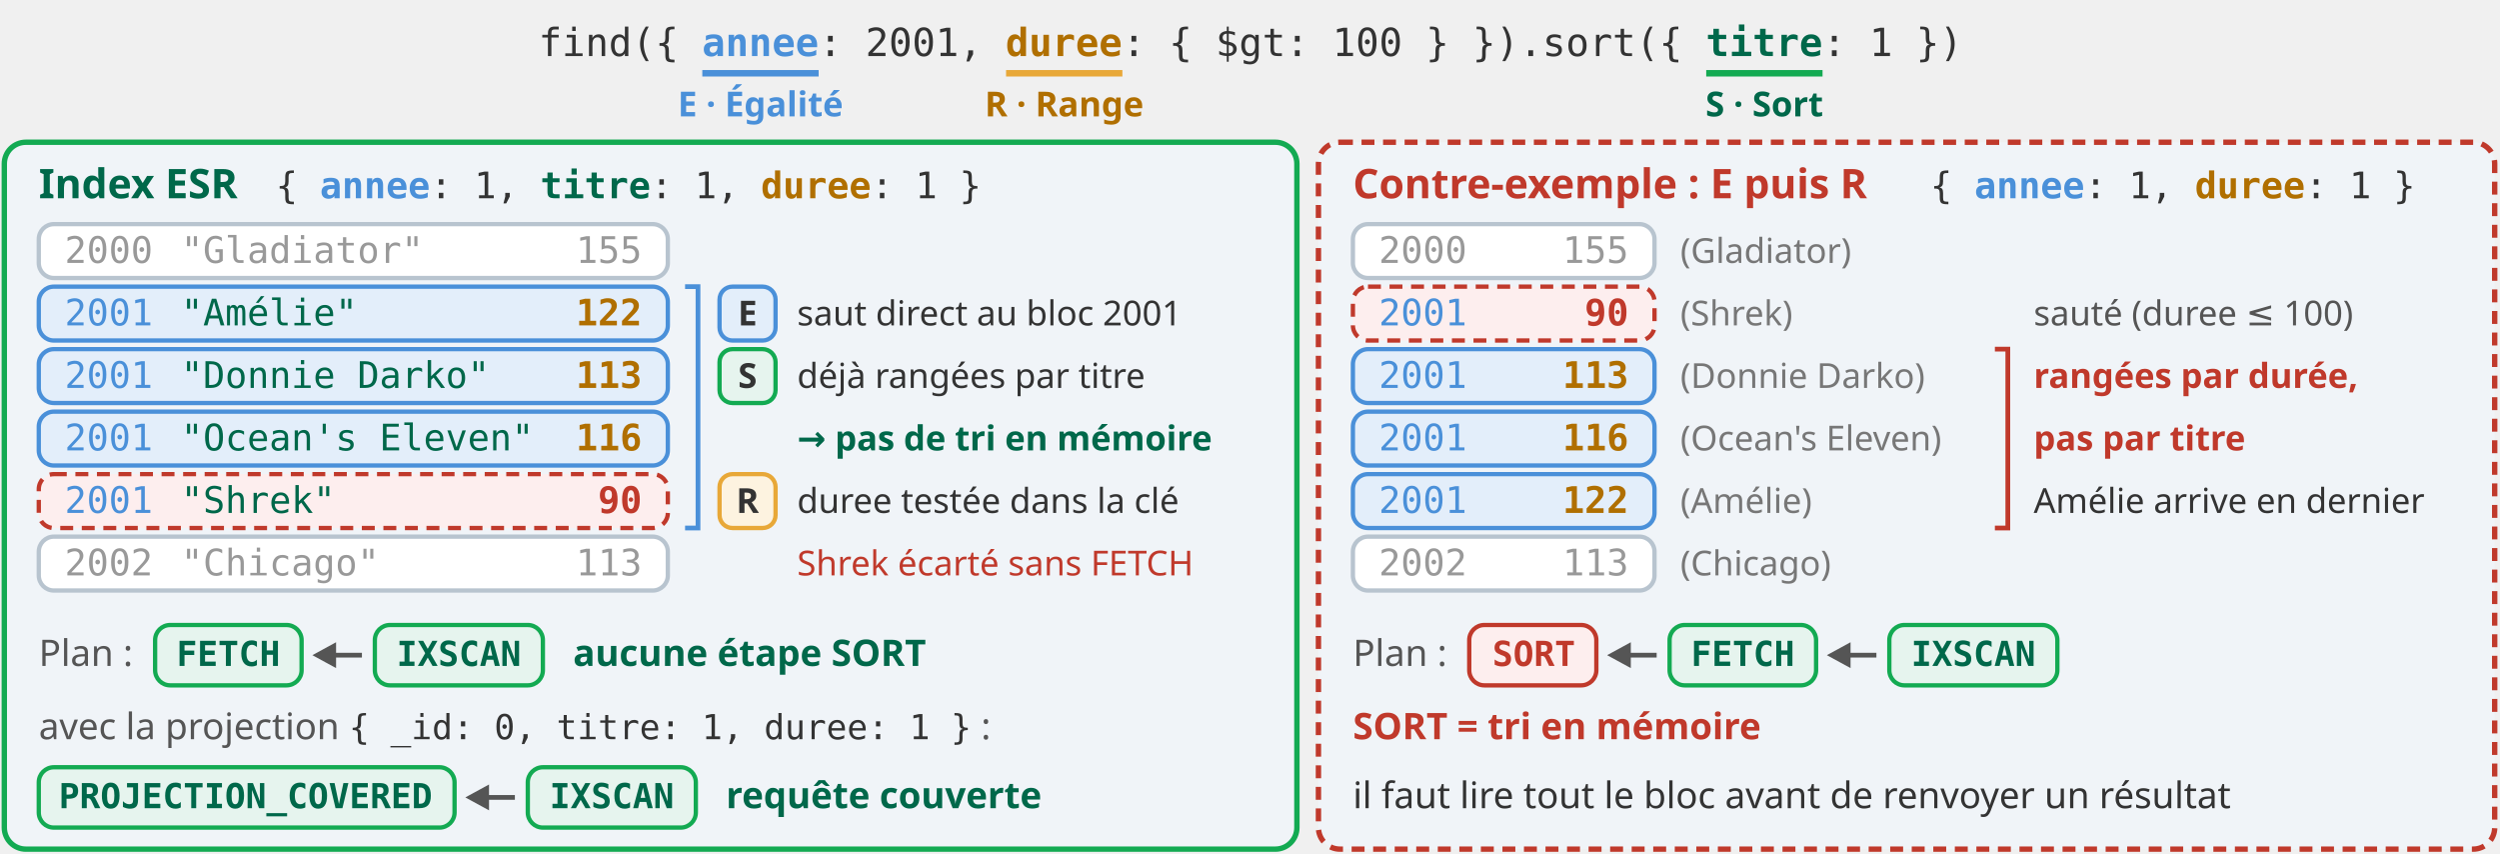
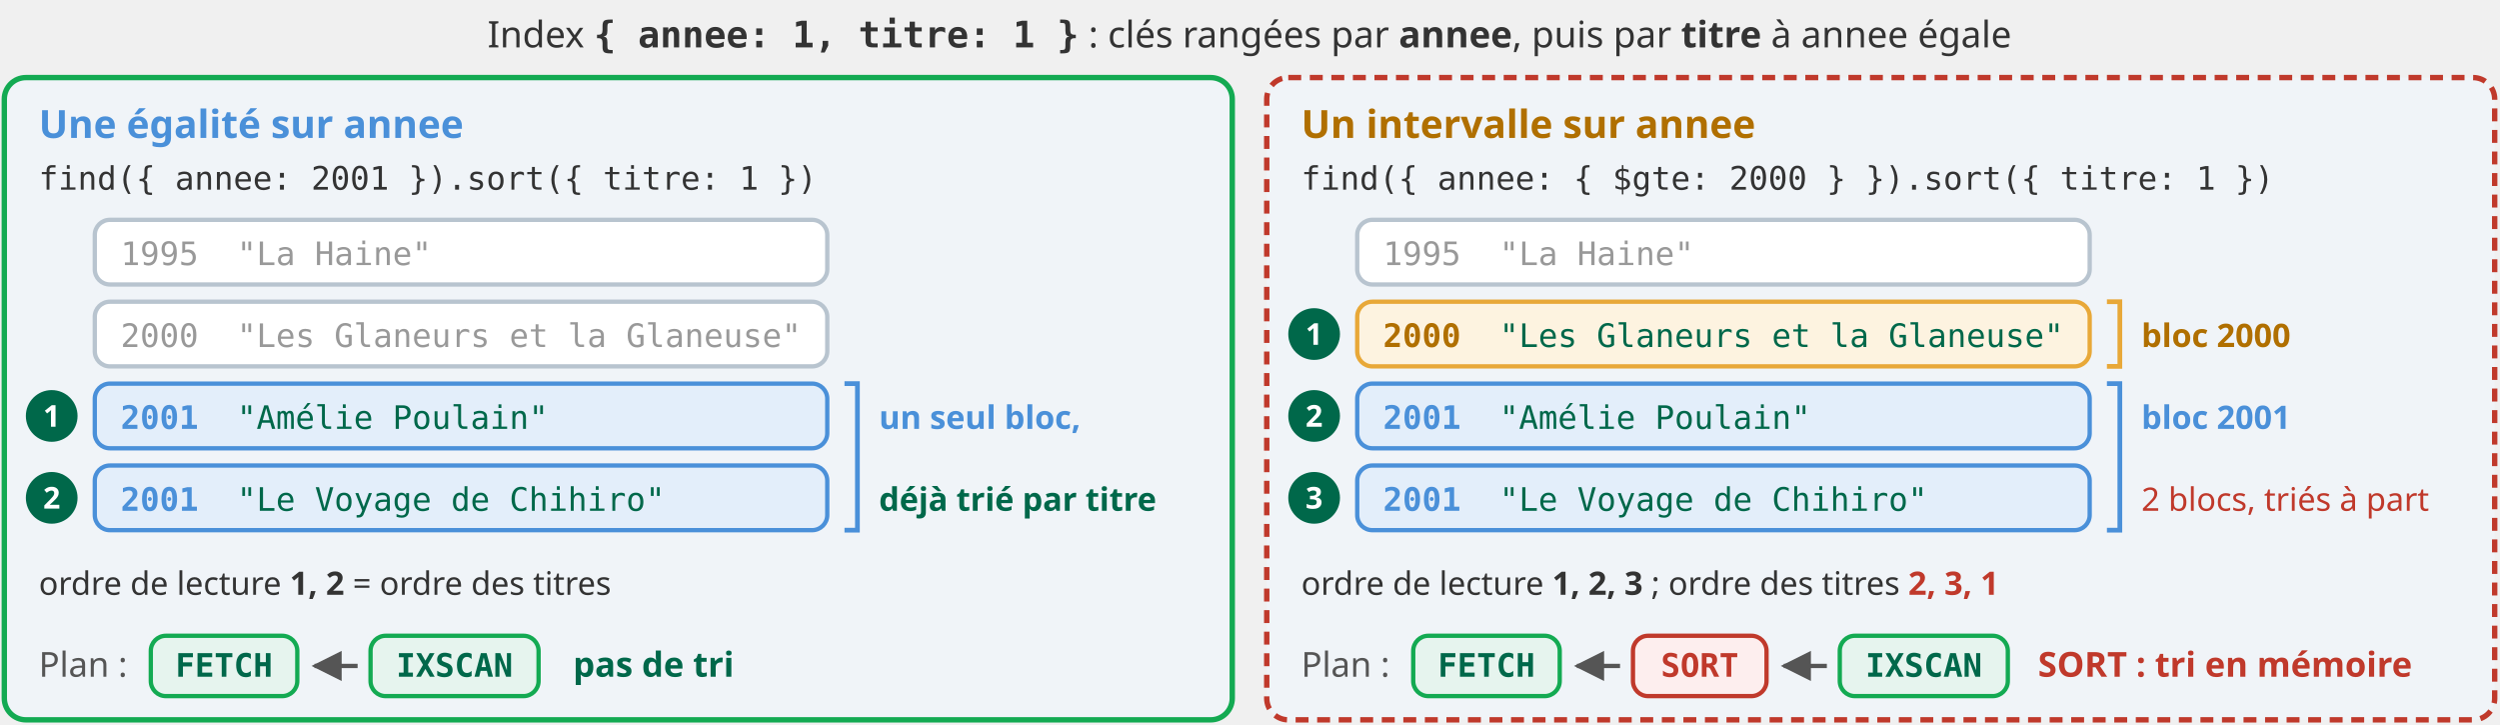
- <svg xmlns="http://www.w3.org/2000/svg" viewBox="0 0 1160 396" font-family="sans-serif" role="img" aria-labelledby="t">
-   <text x="250" y="26" font-family="monospace" font-size="18" fill="#333">find({ <tspan fill="#4a90d9" font-weight="bold">annee</tspan>: 2001, <tspan fill="#b06f00" font-weight="bold">duree</tspan>: { $gt: 100 } }).sort({ <tspan fill="#00684a" font-weight="bold">titre</tspan>: 1 })</text>
-   <line x1="326" y1="34" x2="380" y2="34" stroke="#4a90d9" stroke-width="3" />
-   <text x="353" y="54" font-size="16" font-weight="bold" fill="#4a90d9" text-anchor="middle">E · Égalité</text>
-   <line x1="467" y1="34" x2="521" y2="34" stroke="#e8a838" stroke-width="3" />
-   <text x="494" y="54" font-size="16" font-weight="bold" fill="#b06f00" text-anchor="middle">R · Range</text>
-   <line x1="792" y1="34" x2="846" y2="34" stroke="#13aa52" stroke-width="3" />
-   <text x="819" y="54" font-size="16" font-weight="bold" fill="#00684a" text-anchor="middle">S · Sort</text>
-   <rect x="2" y="66" width="600" height="328" rx="10" fill="#f0f4f8" stroke="#13aa52" stroke-width="2.5" />
-   <rect x="612" y="66" width="546" height="328" rx="10" fill="#f0f4f8" stroke="#c0392b" stroke-width="2.5" stroke-dasharray="6 4" />
-   <text x="18" y="92" font-size="19" font-weight="bold" fill="#00684a">Index ESR</text>
-   <text x="128" y="92" font-family="monospace" font-size="17" fill="#333">{ <tspan fill="#4a90d9" font-weight="bold">annee</tspan>: 1, <tspan fill="#00684a" font-weight="bold">titre</tspan>: 1, <tspan fill="#b06f00" font-weight="bold">duree</tspan>: 1 }</text>
-   <text x="628" y="92" font-size="19" font-weight="bold" fill="#c0392b">Contre-exemple : E puis R</text>
-   <text x="896" y="92" font-family="monospace" font-size="17" fill="#333">{ <tspan fill="#4a90d9" font-weight="bold">annee</tspan>: 1, <tspan fill="#b06f00" font-weight="bold">duree</tspan>: 1 }</text>
-   <rect x="18" y="104" width="292" height="25" rx="7" fill="#fff" stroke="#b8c4cf" stroke-width="2" />
-   <text y="122" font-family="monospace" font-size="17" fill="#999">
-     <tspan x="30">2000</tspan>
-     <tspan x="84">"Gladiator"</tspan>
+ <svg xmlns="http://www.w3.org/2000/svg" viewBox="0 0 1160 336" font-family="sans-serif" role="img" aria-labelledby="t">
+   <defs>
+     <marker id="fg" viewBox="0 0 10 10" refX="9" refY="5" markerWidth="7" markerHeight="7" orient="auto">
+       <path d="M0,0 L10,5 L0,10 z" fill="#555" />
+     </marker>
+   </defs>
+   <text x="580" y="22" font-size="17" fill="#333" text-anchor="middle">Index <tspan font-family="monospace" font-weight="bold">{ annee: 1, titre: 1 }</tspan> : clés rangées par <tspan font-weight="bold">annee</tspan>, puis par <tspan font-weight="bold">titre</tspan> à annee égale</text>
+   <rect x="2" y="36" width="570" height="298" rx="10" fill="#f0f4f8" stroke="#13aa52" stroke-width="2.5" />
+   <text x="18" y="64" font-size="18" font-weight="bold" fill="#4a90d9">Une égalité sur annee</text>
+   <text x="18" y="88" font-family="monospace" font-size="15" fill="#333">find({ annee: 2001 }).sort({ titre: 1 })</text>
+   <rect x="44" y="102" width="340" height="30" rx="7" fill="#ffffff" stroke="#b8c4cf" stroke-width="2" />
+   <text y="123" font-family="monospace" font-size="15" fill="#999">
+     <tspan x="56">1995</tspan>
+     <tspan x="110">"La Haine"</tspan>
  </text>
-   <text x="298" y="122" font-family="monospace" font-size="17" fill="#999" text-anchor="end">155</text>
-   <rect x="18" y="133" width="292" height="25" rx="7" fill="#e3eefa" stroke="#4a90d9" stroke-width="2" />
-   <text y="151" font-family="monospace" font-size="17">
-     <tspan x="30" fill="#4a90d9">2001</tspan>
-     <tspan x="84" fill="#00684a">"Amélie"</tspan>
+   <rect x="44" y="140" width="340" height="30" rx="7" fill="#ffffff" stroke="#b8c4cf" stroke-width="2" />
+   <text y="161" font-family="monospace" font-size="15" fill="#999">
+     <tspan x="56">2000</tspan>
+     <tspan x="110">"Les Glaneurs et la Glaneuse"</tspan>
  </text>
-   <text x="298" y="151" font-family="monospace" font-size="17" fill="#b06f00" font-weight="bold" text-anchor="end">122</text>
-   <rect x="18" y="162" width="292" height="25" rx="7" fill="#e3eefa" stroke="#4a90d9" stroke-width="2" />
-   <text y="180" font-family="monospace" font-size="17">
-     <tspan x="30" fill="#4a90d9">2001</tspan>
-     <tspan x="84" fill="#00684a">"Donnie Darko"</tspan>
+   <circle cx="24" cy="193" r="12" fill="#00684a" />
+   <text x="24" y="198" font-size="14" font-weight="bold" fill="#ffffff" text-anchor="middle">1</text>
+   <rect x="44" y="178" width="340" height="30" rx="7" fill="#e3eefa" stroke="#4a90d9" stroke-width="2" />
+   <text y="199" font-family="monospace" font-size="15">
+     <tspan x="56" fill="#4a90d9" font-weight="bold">2001</tspan>
+     <tspan x="110" fill="#00684a">"Amélie Poulain"</tspan>
  </text>
-   <text x="298" y="180" font-family="monospace" font-size="17" fill="#b06f00" font-weight="bold" text-anchor="end">113</text>
-   <rect x="18" y="191" width="292" height="25" rx="7" fill="#e3eefa" stroke="#4a90d9" stroke-width="2" />
-   <text y="209" font-family="monospace" font-size="17">
-     <tspan x="30" fill="#4a90d9">2001</tspan>
-     <tspan x="84" fill="#00684a">"Ocean's Eleven"</tspan>
+   <circle cx="24" cy="231" r="12" fill="#00684a" />
+   <text x="24" y="236" font-size="14" font-weight="bold" fill="#ffffff" text-anchor="middle">2</text>
+   <rect x="44" y="216" width="340" height="30" rx="7" fill="#e3eefa" stroke="#4a90d9" stroke-width="2" />
+   <text y="237" font-family="monospace" font-size="15">
+     <tspan x="56" fill="#4a90d9" font-weight="bold">2001</tspan>
+     <tspan x="110" fill="#00684a">"Le Voyage de Chihiro"</tspan>
  </text>
-   <text x="298" y="209" font-family="monospace" font-size="17" fill="#b06f00" font-weight="bold" text-anchor="end">116</text>
-   <rect x="18" y="220" width="292" height="25" rx="7" fill="#fdeeee" stroke="#c0392b" stroke-width="2" stroke-dasharray="6 4" />
-   <text y="238" font-family="monospace" font-size="17">
-     <tspan x="30" fill="#4a90d9">2001</tspan>
-     <tspan x="84" fill="#00684a">"Shrek"</tspan>
+   <path d="M392,178 h6 v68 h-6" fill="none" stroke="#4a90d9" stroke-width="2.2" />
+   <text x="408" y="199" font-size="15" font-weight="bold" fill="#4a90d9">un seul bloc,</text>
+   <text x="408" y="237" font-size="15" font-weight="bold" fill="#00684a">déjà trié par titre</text>
+   <text x="18" y="276" font-size="15" fill="#333">ordre de lecture <tspan font-weight="bold">1, 2</tspan> = ordre des titres</text>
+   <text x="18" y="314" font-size="16" fill="#555">Plan :</text>
+   <rect x="70" y="295" width="68" height="28" rx="7" fill="#e6f4ee" stroke="#13aa52" stroke-width="2" />
+   <text x="104" y="314" font-family="monospace" font-size="15" font-weight="bold" fill="#00684a" text-anchor="middle">FETCH</text>
+   <line x1="166" y1="309" x2="146" y2="309" stroke="#555" stroke-width="2" marker-end="url(#fg)" />
+   <rect x="172" y="295" width="78" height="28" rx="7" fill="#e6f4ee" stroke="#13aa52" stroke-width="2" />
+   <text x="211" y="314" font-family="monospace" font-size="15" font-weight="bold" fill="#00684a" text-anchor="middle">IXSCAN</text>
+   <text x="266" y="314" font-size="16" font-weight="bold" fill="#00684a">pas de tri</text>
+   <rect x="588" y="36" width="570" height="298" rx="10" fill="#f0f4f8" stroke="#c0392b" stroke-width="2.5" stroke-dasharray="6 4" />
+   <text x="604" y="64" font-size="18" font-weight="bold" fill="#b06f00">Un intervalle sur annee</text>
+   <text x="604" y="88" font-family="monospace" font-size="15" fill="#333">find({ annee: { $gte: 2000 } }).sort({ titre: 1 })</text>
+   <rect x="630" y="102" width="340" height="30" rx="7" fill="#ffffff" stroke="#b8c4cf" stroke-width="2" />
+   <text y="123" font-family="monospace" font-size="15" fill="#999">
+     <tspan x="642">1995</tspan>
+     <tspan x="696">"La Haine"</tspan>
  </text>
-   <text x="298" y="238" font-family="monospace" font-size="17" fill="#c0392b" font-weight="bold" text-anchor="end">90</text>
-   <rect x="18" y="249" width="292" height="25" rx="7" fill="#fff" stroke="#b8c4cf" stroke-width="2" />
-   <text y="267" font-family="monospace" font-size="17" fill="#999">
-     <tspan x="30">2002</tspan>
-     <tspan x="84">"Chicago"</tspan>
+   <circle cx="610" cy="155" r="12" fill="#00684a" />
+   <text x="610" y="160" font-size="14" font-weight="bold" fill="#ffffff" text-anchor="middle">1</text>
+   <rect x="630" y="140" width="340" height="30" rx="7" fill="#fdf3e0" stroke="#e8a838" stroke-width="2" />
+   <text y="161" font-family="monospace" font-size="15">
+     <tspan x="642" fill="#b06f00" font-weight="bold">2000</tspan>
+     <tspan x="696" fill="#00684a">"Les Glaneurs et la Glaneuse"</tspan>
  </text>
-   <text x="298" y="267" font-family="monospace" font-size="17" fill="#999" text-anchor="end">113</text>
-   <path d="M318,133 h6 v112 h-6" fill="none" stroke="#4a90d9" stroke-width="2.2" />
-   <rect x="334" y="133" width="26" height="25" rx="6" fill="#e3eefa" stroke="#4a90d9" stroke-width="2" />
-   <text x="347" y="151" font-size="16" font-weight="bold" fill="#333" text-anchor="middle">E</text>
-   <text x="370" y="151" font-size="16" fill="#333">saut direct au bloc 2001</text>
-   <rect x="334" y="162" width="26" height="25" rx="6" fill="#e6f4ee" stroke="#13aa52" stroke-width="2" />
-   <text x="347" y="180" font-size="16" font-weight="bold" fill="#333" text-anchor="middle">S</text>
-   <text x="370" y="180" font-size="16" fill="#333">déjà rangées par titre</text>
-   <text x="370" y="209" font-size="16" fill="#00684a" font-weight="bold">→ pas de tri en mémoire</text>
-   <rect x="334" y="220" width="26" height="25" rx="6" fill="#fdf3e0" stroke="#e8a838" stroke-width="2" />
-   <text x="347" y="238" font-size="16" font-weight="bold" fill="#333" text-anchor="middle">R</text>
-   <text x="370" y="238" font-size="16" fill="#333">duree testée dans la clé</text>
-   <text x="370" y="267" font-size="16" fill="#c0392b">Shrek écarté sans FETCH</text>
-   <rect x="628" y="104" width="140" height="25" rx="7" fill="#fff" stroke="#b8c4cf" stroke-width="2" />
-   <text x="640" y="122" font-family="monospace" font-size="17" fill="#999">2000</text>
-   <text x="756" y="122" font-family="monospace" font-size="17" fill="#999" text-anchor="end">155</text>
-   <text x="780" y="122" font-size="16" fill="#777">(Gladiator)</text>
-   <rect x="628" y="133" width="140" height="25" rx="7" fill="#fdeeee" stroke="#c0392b" stroke-width="2" stroke-dasharray="6 4" />
-   <text x="640" y="151" font-family="monospace" font-size="17" fill="#4a90d9">2001</text>
-   <text x="756" y="151" font-family="monospace" font-size="17" fill="#c0392b" font-weight="bold" text-anchor="end">90</text>
-   <text x="780" y="151" font-size="16" fill="#777">(Shrek)</text>
-   <rect x="628" y="162" width="140" height="25" rx="7" fill="#e3eefa" stroke="#4a90d9" stroke-width="2" />
-   <text x="640" y="180" font-family="monospace" font-size="17" fill="#4a90d9">2001</text>
-   <text x="756" y="180" font-family="monospace" font-size="17" fill="#b06f00" font-weight="bold" text-anchor="end">113</text>
-   <text x="780" y="180" font-size="16" fill="#777">(Donnie Darko)</text>
-   <rect x="628" y="191" width="140" height="25" rx="7" fill="#e3eefa" stroke="#4a90d9" stroke-width="2" />
-   <text x="640" y="209" font-family="monospace" font-size="17" fill="#4a90d9">2001</text>
-   <text x="756" y="209" font-family="monospace" font-size="17" fill="#b06f00" font-weight="bold" text-anchor="end">116</text>
-   <text x="780" y="209" font-size="16" fill="#777">(Ocean's Eleven)</text>
-   <rect x="628" y="220" width="140" height="25" rx="7" fill="#e3eefa" stroke="#4a90d9" stroke-width="2" />
-   <text x="640" y="238" font-family="monospace" font-size="17" fill="#4a90d9">2001</text>
-   <text x="756" y="238" font-family="monospace" font-size="17" fill="#b06f00" font-weight="bold" text-anchor="end">122</text>
-   <text x="780" y="238" font-size="16" fill="#777">(Amélie)</text>
-   <rect x="628" y="249" width="140" height="25" rx="7" fill="#fff" stroke="#b8c4cf" stroke-width="2" />
-   <text x="640" y="267" font-family="monospace" font-size="17" fill="#999">2002</text>
-   <text x="756" y="267" font-family="monospace" font-size="17" fill="#999" text-anchor="end">113</text>
-   <text x="780" y="267" font-size="16" fill="#777">(Chicago)</text>
-   <path d="M926,162 h6 v83 h-6" fill="none" stroke="#c0392b" stroke-width="2.2" />
-   <text x="944" y="180" font-size="16" font-weight="bold" fill="#c0392b">rangées par durée,</text>
-   <text x="944" y="209" font-size="16" font-weight="bold" fill="#c0392b">pas par titre</text>
-   <text x="944" y="238" font-size="16" fill="#333">Amélie arrive en dernier</text>
-   <text x="944" y="151" font-size="16" fill="#555">sauté (duree ≤ 100)</text>
-   <text x="18" y="309" font-size="17" fill="#555">Plan :</text>
-   <rect x="72" y="290" width="68" height="28" rx="7" fill="#e6f4ee" stroke="#13aa52" stroke-width="2" />
-   <text x="106" y="309" font-family="monospace" font-size="16" font-weight="bold" fill="#00684a" text-anchor="middle">FETCH</text>
-   <line x1="168" y1="304" x2="154" y2="304" stroke="#555" stroke-width="2.2" />
-   <path d="M156,298 L145,304 L156,310 z" fill="#555" />
-   <rect x="174" y="290" width="78" height="28" rx="7" fill="#e6f4ee" stroke="#13aa52" stroke-width="2" />
-   <text x="213" y="309" font-family="monospace" font-size="16" font-weight="bold" fill="#00684a" text-anchor="middle">IXSCAN</text>
-   <text x="266" y="309" font-size="17" fill="#00684a" font-weight="bold">aucune étape SORT</text>
-   <text x="18" y="343" font-size="17" fill="#555">avec la projection <tspan font-family="monospace" font-size="16" fill="#333">{ _id: 0, titre: 1, duree: 1 }</tspan> :</text>
-   <rect x="18" y="356" width="193" height="28" rx="7" fill="#e6f4ee" stroke="#13aa52" stroke-width="2" />
-   <text x="114" y="375" font-family="monospace" font-size="16" font-weight="bold" fill="#00684a" text-anchor="middle">PROJECTION_COVERED</text>
-   <line x1="239" y1="370" x2="225" y2="370" stroke="#555" stroke-width="2.2" />
-   <path d="M227,364 L216,370 L227,376 z" fill="#555" />
-   <rect x="245" y="356" width="78" height="28" rx="7" fill="#e6f4ee" stroke="#13aa52" stroke-width="2" />
-   <text x="284" y="375" font-family="monospace" font-size="16" font-weight="bold" fill="#00684a" text-anchor="middle">IXSCAN</text>
-   <text x="337" y="375" font-size="17" fill="#00684a" font-weight="bold">requête couverte</text>
-   <text x="628" y="309" font-size="17" fill="#555">Plan :</text>
-   <rect x="682" y="290" width="59" height="28" rx="7" fill="#fdeeee" stroke="#c0392b" stroke-width="2" />
-   <text x="712" y="309" font-family="monospace" font-size="16" font-weight="bold" fill="#c0392b" text-anchor="middle">SORT</text>
-   <line x1="769" y1="304" x2="755" y2="304" stroke="#555" stroke-width="2.2" />
-   <path d="M757,298 L746,304 L757,310 z" fill="#555" />
-   <rect x="775" y="290" width="68" height="28" rx="7" fill="#e6f4ee" stroke="#13aa52" stroke-width="2" />
-   <text x="809" y="309" font-family="monospace" font-size="16" font-weight="bold" fill="#00684a" text-anchor="middle">FETCH</text>
-   <line x1="871" y1="304" x2="857" y2="304" stroke="#555" stroke-width="2.2" />
-   <path d="M859,298 L848,304 L859,310 z" fill="#555" />
-   <rect x="877" y="290" width="78" height="28" rx="7" fill="#e6f4ee" stroke="#13aa52" stroke-width="2" />
-   <text x="916" y="309" font-family="monospace" font-size="16" font-weight="bold" fill="#00684a" text-anchor="middle">IXSCAN</text>
-   <text x="628" y="343" font-size="17" fill="#c0392b" font-weight="bold">SORT = tri en mémoire</text>
-   <text x="628" y="375" font-size="17" fill="#333">il faut lire tout le bloc avant de renvoyer un résultat</text>
+   <circle cx="610" cy="193" r="12" fill="#00684a" />
+   <text x="610" y="198" font-size="14" font-weight="bold" fill="#ffffff" text-anchor="middle">2</text>
+   <rect x="630" y="178" width="340" height="30" rx="7" fill="#e3eefa" stroke="#4a90d9" stroke-width="2" />
+   <text y="199" font-family="monospace" font-size="15">
+     <tspan x="642" fill="#4a90d9" font-weight="bold">2001</tspan>
+     <tspan x="696" fill="#00684a">"Amélie Poulain"</tspan>
+   </text>
+   <circle cx="610" cy="231" r="12" fill="#00684a" />
+   <text x="610" y="236" font-size="14" font-weight="bold" fill="#ffffff" text-anchor="middle">3</text>
+   <rect x="630" y="216" width="340" height="30" rx="7" fill="#e3eefa" stroke="#4a90d9" stroke-width="2" />
+   <text y="237" font-family="monospace" font-size="15">
+     <tspan x="642" fill="#4a90d9" font-weight="bold">2001</tspan>
+     <tspan x="696" fill="#00684a">"Le Voyage de Chihiro"</tspan>
+   </text>
+   <path d="M978,140 h6 v30 h-6" fill="none" stroke="#e8a838" stroke-width="2.2" />
+   <path d="M978,178 h6 v68 h-6" fill="none" stroke="#4a90d9" stroke-width="2.2" />
+   <text x="994" y="161" font-size="15" font-weight="bold" fill="#b06f00">bloc 2000</text>
+   <text x="994" y="199" font-size="15" font-weight="bold" fill="#4a90d9">bloc 2001</text>
+   <text x="994" y="237" font-size="15" fill="#c0392b">2 blocs, triés à part</text>
+   <text x="604" y="276" font-size="15" fill="#333">ordre de lecture <tspan font-weight="bold">1, 2, 3</tspan> ; ordre des titres <tspan font-weight="bold" fill="#c0392b">2, 3, 1</tspan>
+   </text>
+   <text x="604" y="314" font-size="16" fill="#555">Plan :</text>
+   <rect x="656" y="295" width="68" height="28" rx="7" fill="#e6f4ee" stroke="#13aa52" stroke-width="2" />
+   <text x="690" y="314" font-family="monospace" font-size="15" font-weight="bold" fill="#00684a" text-anchor="middle">FETCH</text>
+   <line x1="752" y1="309" x2="732" y2="309" stroke="#555" stroke-width="2" marker-end="url(#fg)" />
+   <rect x="758" y="295" width="62" height="28" rx="7" fill="#fdeeee" stroke="#c0392b" stroke-width="2" />
+   <text x="789" y="314" font-family="monospace" font-size="15" font-weight="bold" fill="#c0392b" text-anchor="middle">SORT</text>
+   <line x1="848" y1="309" x2="828" y2="309" stroke="#555" stroke-width="2" marker-end="url(#fg)" />
+   <rect x="854" y="295" width="78" height="28" rx="7" fill="#e6f4ee" stroke="#13aa52" stroke-width="2" />
+   <text x="893" y="314" font-family="monospace" font-size="15" font-weight="bold" fill="#00684a" text-anchor="middle">IXSCAN</text>
+   <text x="946" y="314" font-size="16" font-weight="bold" fill="#c0392b">SORT : tri en mémoire</text>
</svg>
